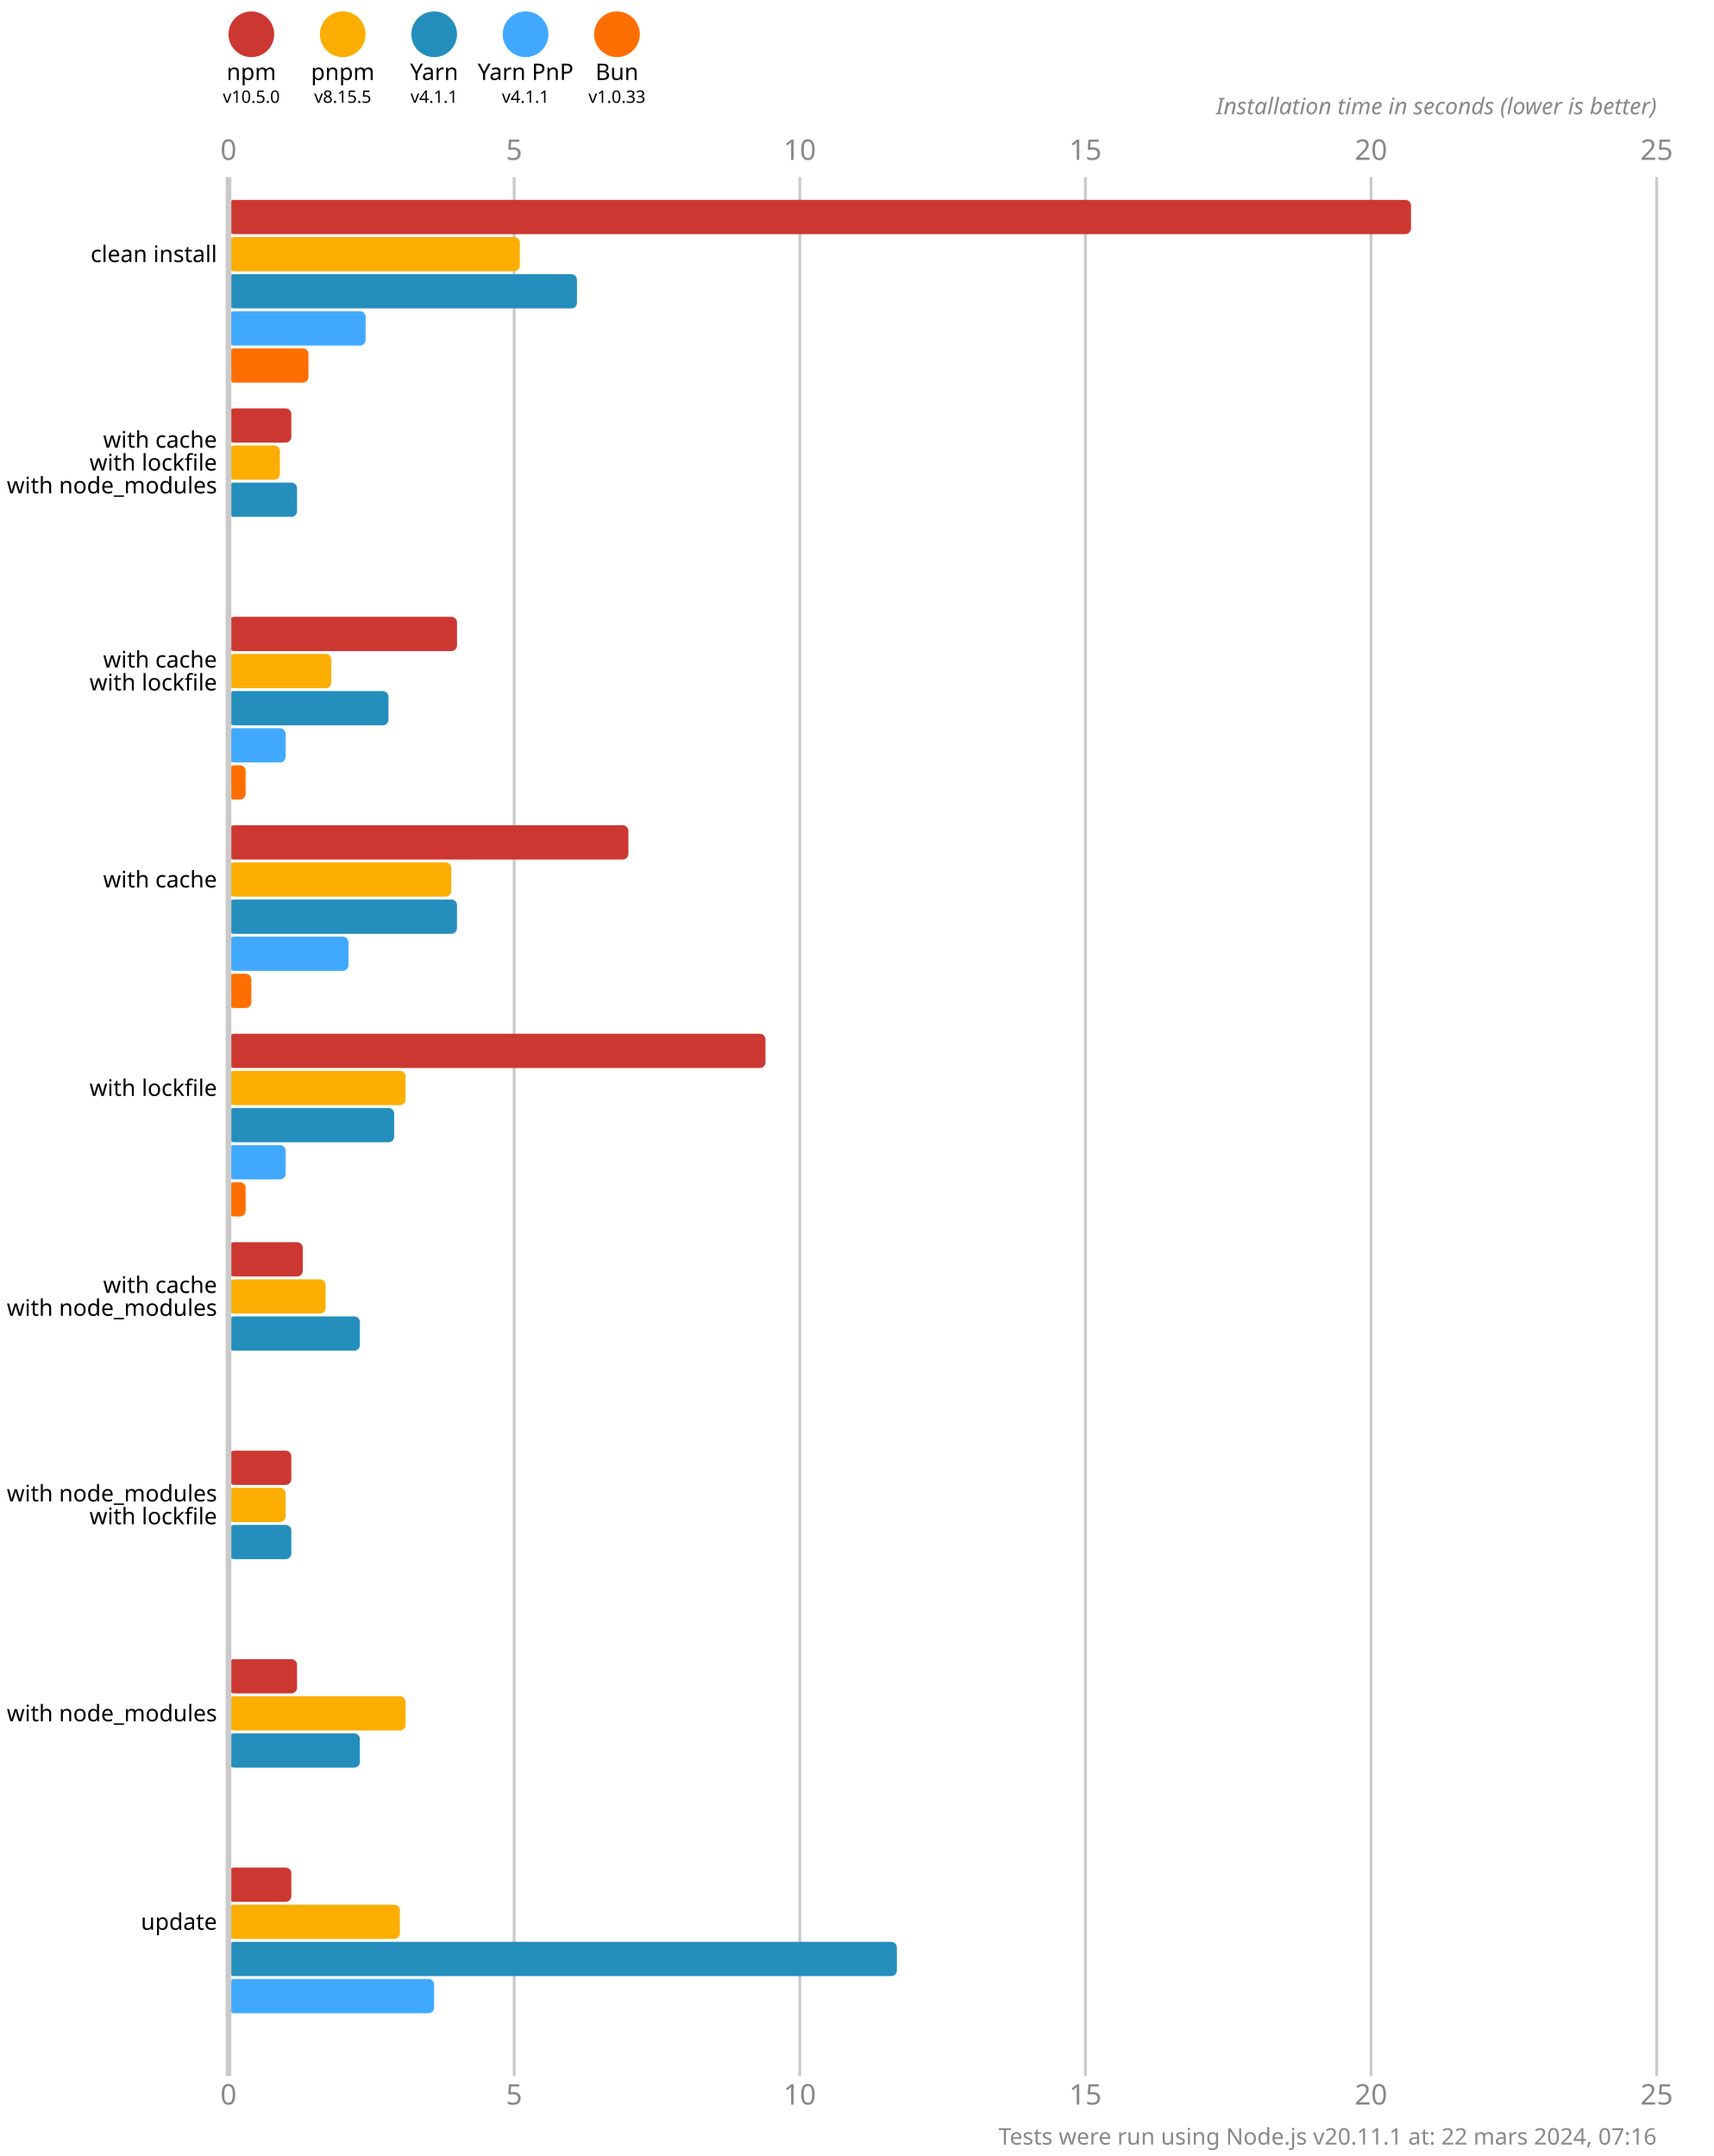
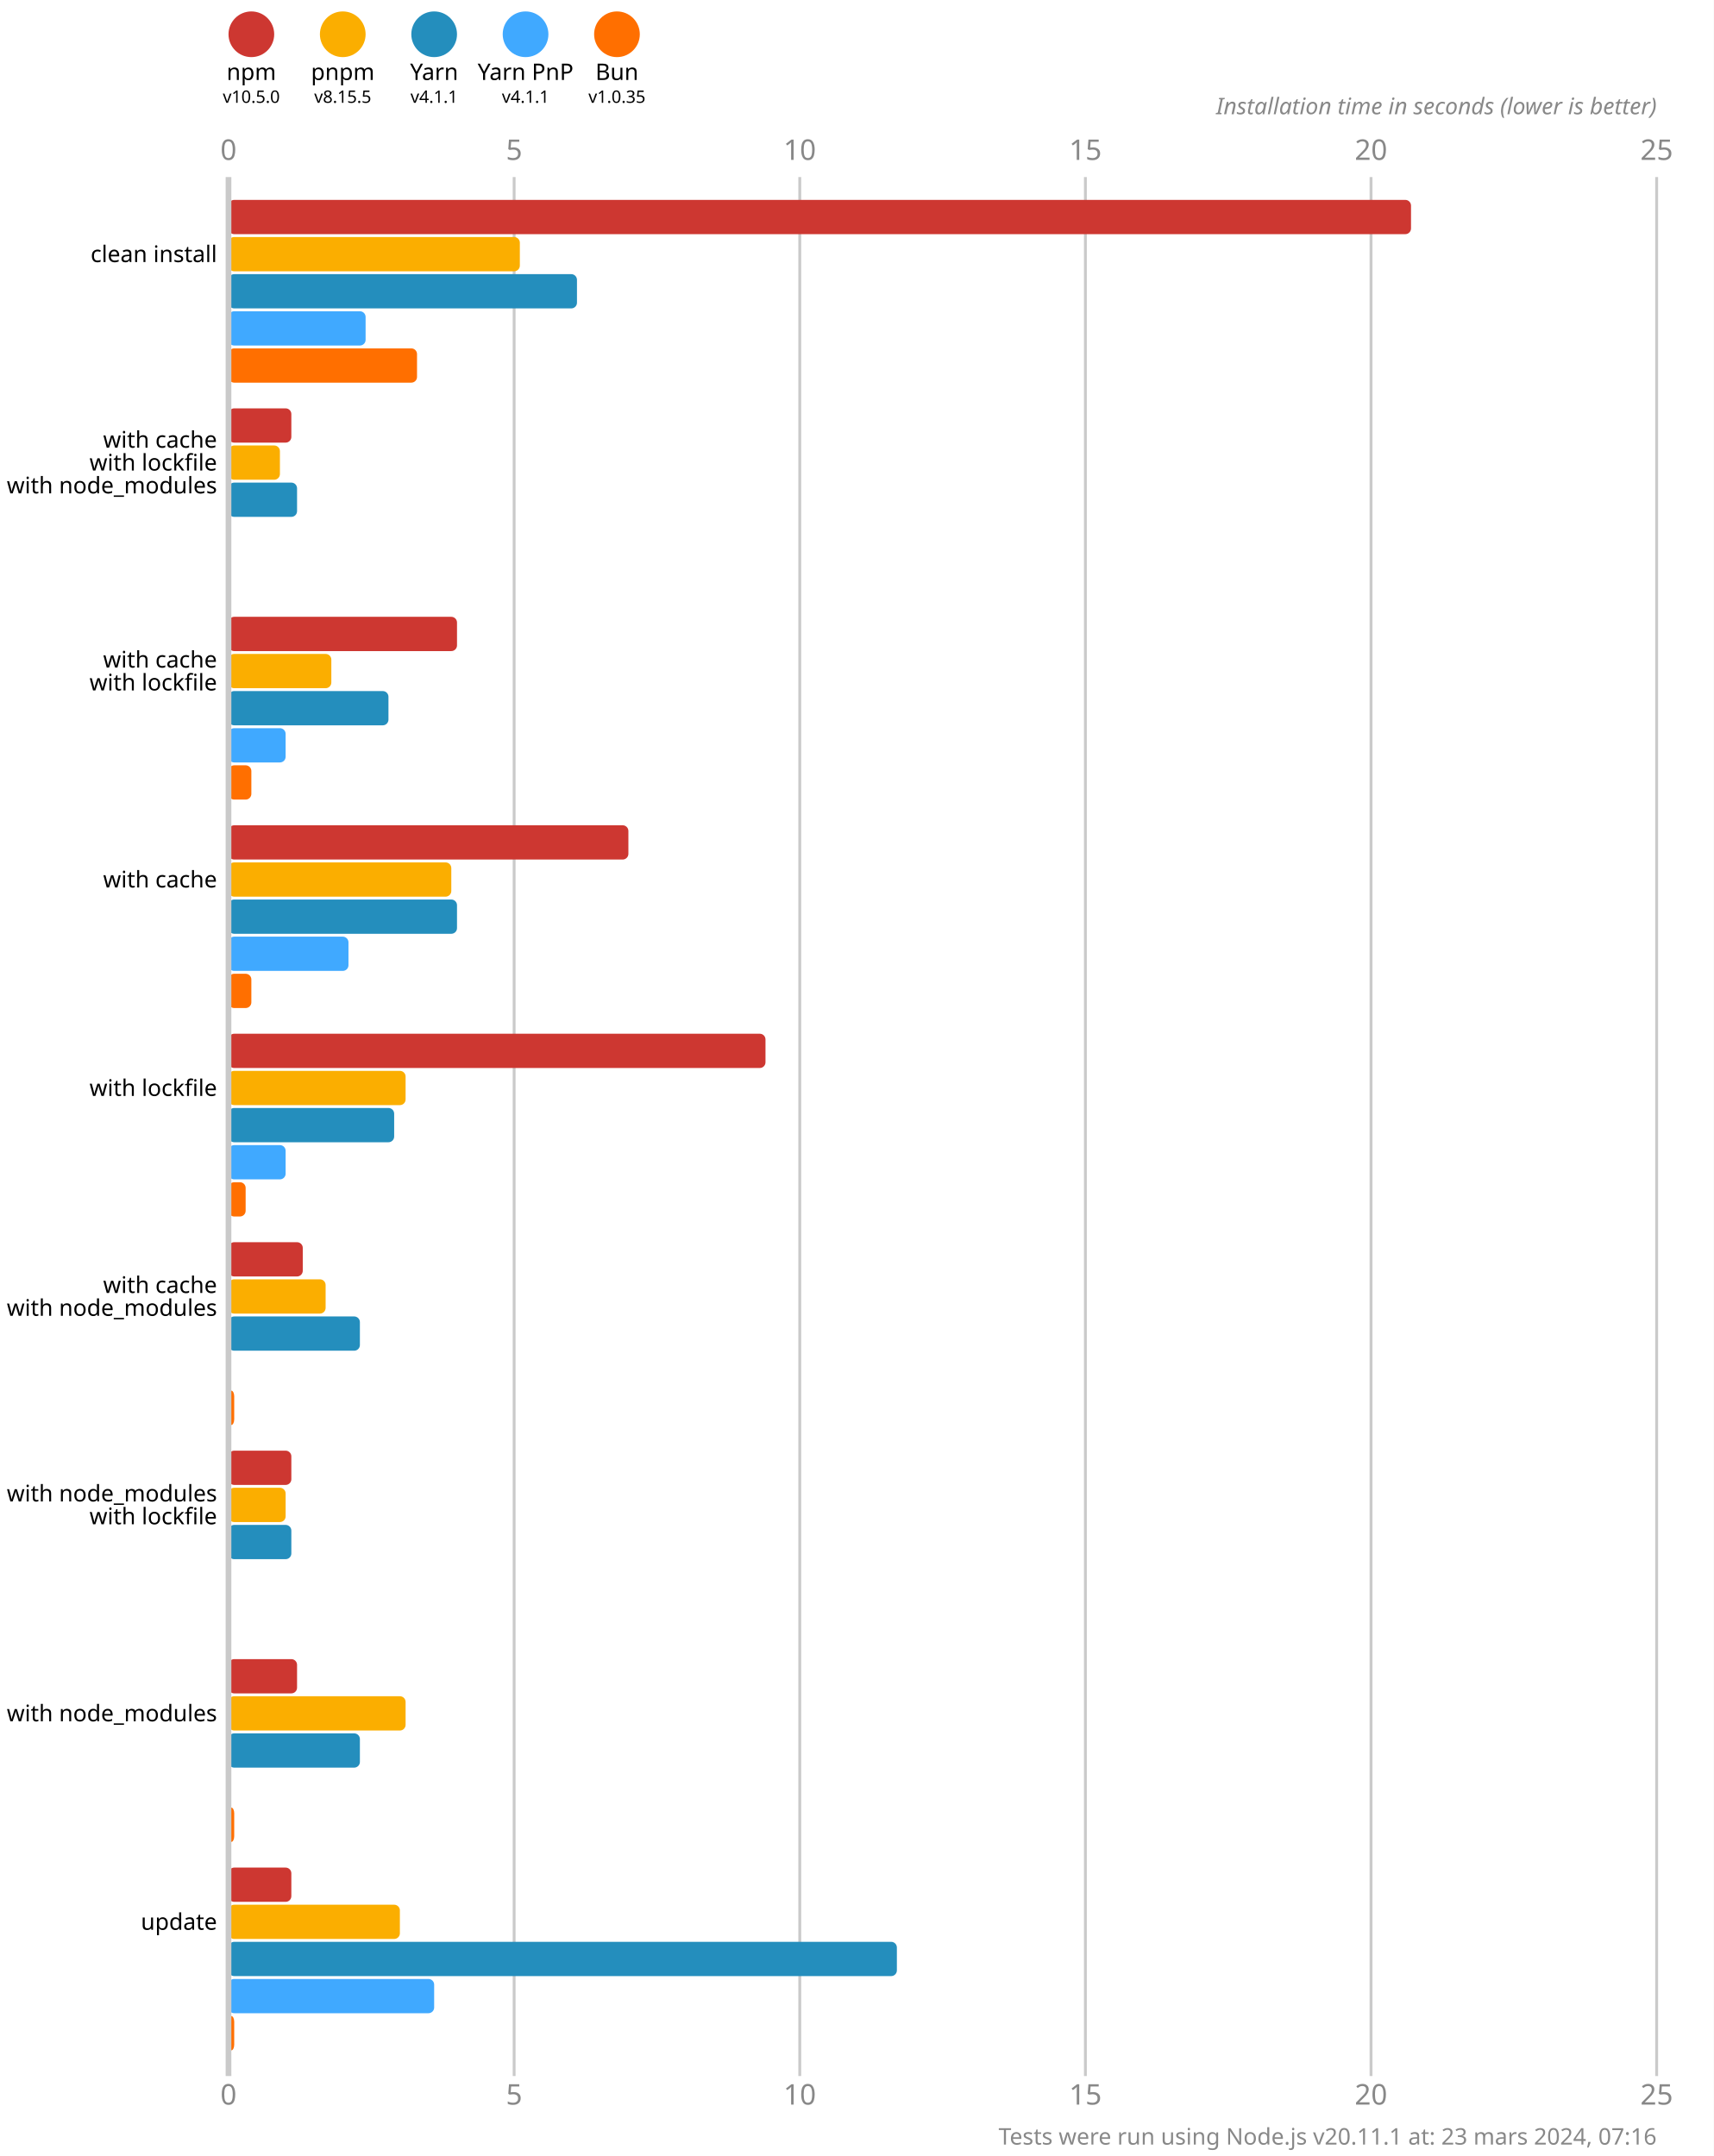
<svg xmlns="http://www.w3.org/2000/svg" version="1.1" viewBox="0 0 300 377.5">
  <style>
    .font { font-family: sans-serif; }
    .s3 { font-size: 3px; }
    .s4 { font-size: 4px; }
    .s5 { font-size: 5px; }
    .line { stroke: #cacaca; }
    .width { stroke-width: 0.5; }
    .text { fill: #888; }
  </style>
  <rect x="0" y="0" width="300" height="377.5" fill="#fff" />
  <circle cx="44" cy="6" r="4" fill="#cd3731" />
  <text x="44" y="14" class="font s4" text-anchor="middle">npm</text>
  <text x="44" y="18" class="font s3" text-anchor="middle">v10.5.0</text>
  <circle cx="60" cy="6" r="4" fill="#fbae00" />
  <text x="60" y="14" class="font s4" text-anchor="middle">pnpm</text>
  <text x="60" y="18" class="font s3" text-anchor="middle">v8.15.5</text>
  <circle cx="76" cy="6" r="4" fill="#248ebd" />
  <text x="76" y="14" class="font s4" text-anchor="middle">Yarn</text>
  <text x="76" y="18" class="font s3" text-anchor="middle">v4.1.1</text>
  <circle cx="92" cy="6" r="4" fill="#40a9ff" />
  <text x="92" y="14" class="font s4" text-anchor="middle">Yarn PnP</text>
  <text x="92" y="18" class="font s3" text-anchor="middle">v4.1.1</text>
  <circle cx="108" cy="6" r="4" fill="#ff6f00" />
  <text x="108" y="14" class="font s4" text-anchor="middle">Bun</text>
-   <text x="108" y="18" class="font s3" text-anchor="middle">v1.0.33</text>
+   <text x="108" y="18" class="font s3" text-anchor="middle">v1.0.35</text>
  <text x="40" y="28" class="font s5 text" text-anchor="middle">0</text>
  <text x="40" y="368.5" class="font s5 text" text-anchor="middle">0</text>
  <line x1="90" y1="31" x2="90" y2="363.5" class="line width" />
  <text x="90" y="28" class="font s5 text" text-anchor="middle">5</text>
  <text x="90" y="368.5" class="font s5 text" text-anchor="middle">5</text>
  <line x1="140" y1="31" x2="140" y2="363.5" class="line width" />
  <text x="140" y="28" class="font s5 text" text-anchor="middle">10</text>
  <text x="140" y="368.5" class="font s5 text" text-anchor="middle">10</text>
  <line x1="190" y1="31" x2="190" y2="363.5" class="line width" />
  <text x="190" y="28" class="font s5 text" text-anchor="middle">15</text>
  <text x="190" y="368.5" class="font s5 text" text-anchor="middle">15</text>
  <line x1="240" y1="31" x2="240" y2="363.5" class="line width" />
  <text x="240" y="28" class="font s5 text" text-anchor="middle">20</text>
  <text x="240" y="368.5" class="font s5 text" text-anchor="middle">20</text>
  <line x1="290" y1="31" x2="290" y2="363.5" class="line width" />
  <text x="290" y="28" class="font s5 text" text-anchor="middle">25</text>
  <text x="290" y="368.5" class="font s5 text" text-anchor="middle">25</text>
  <text x="290" y="20" class="font s4 text" font-style="italic" text-anchor="end">Installation time in seconds (lower is better)</text>
  <rect x="40" y="35" width="207" height="6" fill="#cd3731" rx="1" ry="1" />
  <rect x="40" y="41.5" width="51" height="6" fill="#fbae00" rx="1" ry="1" />
  <rect x="40" y="48" width="61" height="6" fill="#248ebd" rx="1" ry="1" />
  <rect x="40" y="54.5" width="24" height="6" fill="#40a9ff" rx="1" ry="1" />
-   <rect x="40" y="61" width="14" height="6" fill="#ff6f00" rx="1" ry="1" />
+   <rect x="40" y="61" width="33" height="6" fill="#ff6f00" rx="1" ry="1" />
  <rect x="40" y="71.5" width="11" height="6" fill="#cd3731" rx="1" ry="1" />
  <rect x="40" y="78" width="9" height="6" fill="#fbae00" rx="1" ry="1" />
  <rect x="40" y="84.5" width="12" height="6" fill="#248ebd" rx="1" ry="1" />
  <rect x="40" y="91" width="0" height="6" fill="#40a9ff" rx="1" ry="1" />
  <rect x="40" y="97.5" width="0" height="6" fill="#ff6f00" rx="1" ry="1" />
  <rect x="40" y="108" width="40" height="6" fill="#cd3731" rx="1" ry="1" />
  <rect x="40" y="114.5" width="18" height="6" fill="#fbae00" rx="1" ry="1" />
  <rect x="40" y="121" width="28" height="6" fill="#248ebd" rx="1" ry="1" />
  <rect x="40" y="127.5" width="10" height="6" fill="#40a9ff" rx="1" ry="1" />
-   <rect x="40" y="134" width="3" height="6" fill="#ff6f00" rx="1" ry="1" />
+   <rect x="40" y="134" width="4" height="6" fill="#ff6f00" rx="1" ry="1" />
  <rect x="40" y="144.5" width="70" height="6" fill="#cd3731" rx="1" ry="1" />
  <rect x="40" y="151" width="39" height="6" fill="#fbae00" rx="1" ry="1" />
  <rect x="40" y="157.5" width="40" height="6" fill="#248ebd" rx="1" ry="1" />
  <rect x="40" y="164" width="21" height="6" fill="#40a9ff" rx="1" ry="1" />
  <rect x="40" y="170.5" width="4" height="6" fill="#ff6f00" rx="1" ry="1" />
  <rect x="40" y="181" width="94" height="6" fill="#cd3731" rx="1" ry="1" />
  <rect x="40" y="187.5" width="31" height="6" fill="#fbae00" rx="1" ry="1" />
  <rect x="40" y="194" width="29" height="6" fill="#248ebd" rx="1" ry="1" />
  <rect x="40" y="200.5" width="10" height="6" fill="#40a9ff" rx="1" ry="1" />
  <rect x="40" y="207" width="3" height="6" fill="#ff6f00" rx="1" ry="1" />
  <rect x="40" y="217.5" width="13" height="6" fill="#cd3731" rx="1" ry="1" />
  <rect x="40" y="224" width="17" height="6" fill="#fbae00" rx="1" ry="1" />
  <rect x="40" y="230.5" width="23" height="6" fill="#248ebd" rx="1" ry="1" />
  <rect x="40" y="237" width="0" height="6" fill="#40a9ff" rx="1" ry="1" />
-   <rect x="40" y="243.5" width="0" height="6" fill="#ff6f00" rx="1" ry="1" />
+   <rect x="40" y="243.5" width="1" height="6" fill="#ff6f00" rx="1" ry="1" />
  <rect x="40" y="254" width="11" height="6" fill="#cd3731" rx="1" ry="1" />
  <rect x="40" y="260.5" width="10" height="6" fill="#fbae00" rx="1" ry="1" />
  <rect x="40" y="267" width="11" height="6" fill="#248ebd" rx="1" ry="1" />
  <rect x="40" y="273.5" width="0" height="6" fill="#40a9ff" rx="1" ry="1" />
  <rect x="40" y="280" width="0" height="6" fill="#ff6f00" rx="1" ry="1" />
  <rect x="40" y="290.5" width="12" height="6" fill="#cd3731" rx="1" ry="1" />
  <rect x="40" y="297" width="31" height="6" fill="#fbae00" rx="1" ry="1" />
  <rect x="40" y="303.5" width="23" height="6" fill="#248ebd" rx="1" ry="1" />
  <rect x="40" y="310" width="0" height="6" fill="#40a9ff" rx="1" ry="1" />
-   <rect x="40" y="316.5" width="0" height="6" fill="#ff6f00" rx="1" ry="1" />
+   <rect x="40" y="316.5" width="1" height="6" fill="#ff6f00" rx="1" ry="1" />
  <rect x="40" y="327" width="11" height="6" fill="#cd3731" rx="1" ry="1" />
  <rect x="40" y="333.5" width="30" height="6" fill="#fbae00" rx="1" ry="1" />
  <rect x="40" y="340" width="117" height="6" fill="#248ebd" rx="1" ry="1" />
  <rect x="40" y="346.5" width="36" height="6" fill="#40a9ff" rx="1" ry="1" />
-   <rect x="40" y="353" width="0" height="6" fill="#ff6f00" rx="1" ry="1" />
+   <rect x="40" y="353" width="1" height="6" fill="#ff6f00" rx="1" ry="1" />
  <line x1="40" y1="31" x2="40" y2="363.5" class="line" />
  <text x="38" y="44.5" class="font s4" dominant-baseline="middle" text-anchor="end">clean install</text>
  <text x="38" y="77" class="font s4" dominant-baseline="middle" text-anchor="end">with cache</text>
  <text x="38" y="81" class="font s4" dominant-baseline="middle" text-anchor="end">with lockfile</text>
  <text x="38" y="85" class="font s4" dominant-baseline="middle" text-anchor="end">with node_modules</text>
  <text x="38" y="115.5" class="font s4" dominant-baseline="middle" text-anchor="end">with cache</text>
  <text x="38" y="119.5" class="font s4" dominant-baseline="middle" text-anchor="end">with lockfile</text>
  <text x="38" y="154" class="font s4" dominant-baseline="middle" text-anchor="end">with cache</text>
  <text x="38" y="190.5" class="font s4" dominant-baseline="middle" text-anchor="end">with lockfile</text>
  <text x="38" y="225" class="font s4" dominant-baseline="middle" text-anchor="end">with cache</text>
  <text x="38" y="229" class="font s4" dominant-baseline="middle" text-anchor="end">with node_modules</text>
  <text x="38" y="261.5" class="font s4" dominant-baseline="middle" text-anchor="end">with node_modules</text>
  <text x="38" y="265.5" class="font s4" dominant-baseline="middle" text-anchor="end">with lockfile</text>
  <text x="38" y="300" class="font s4" dominant-baseline="middle" text-anchor="end">with node_modules</text>
  <text x="38" y="336.5" class="font s4" dominant-baseline="middle" text-anchor="end">update</text>
-   <text x="290" y="375.5" class="font s4 text" text-anchor="end">Tests were run using Node.js v20.11.1 at: 22 mars 2024, 07:16</text>
+   <text x="290" y="375.5" class="font s4 text" text-anchor="end">Tests were run using Node.js v20.11.1 at: 23 mars 2024, 07:16</text>
</svg>
